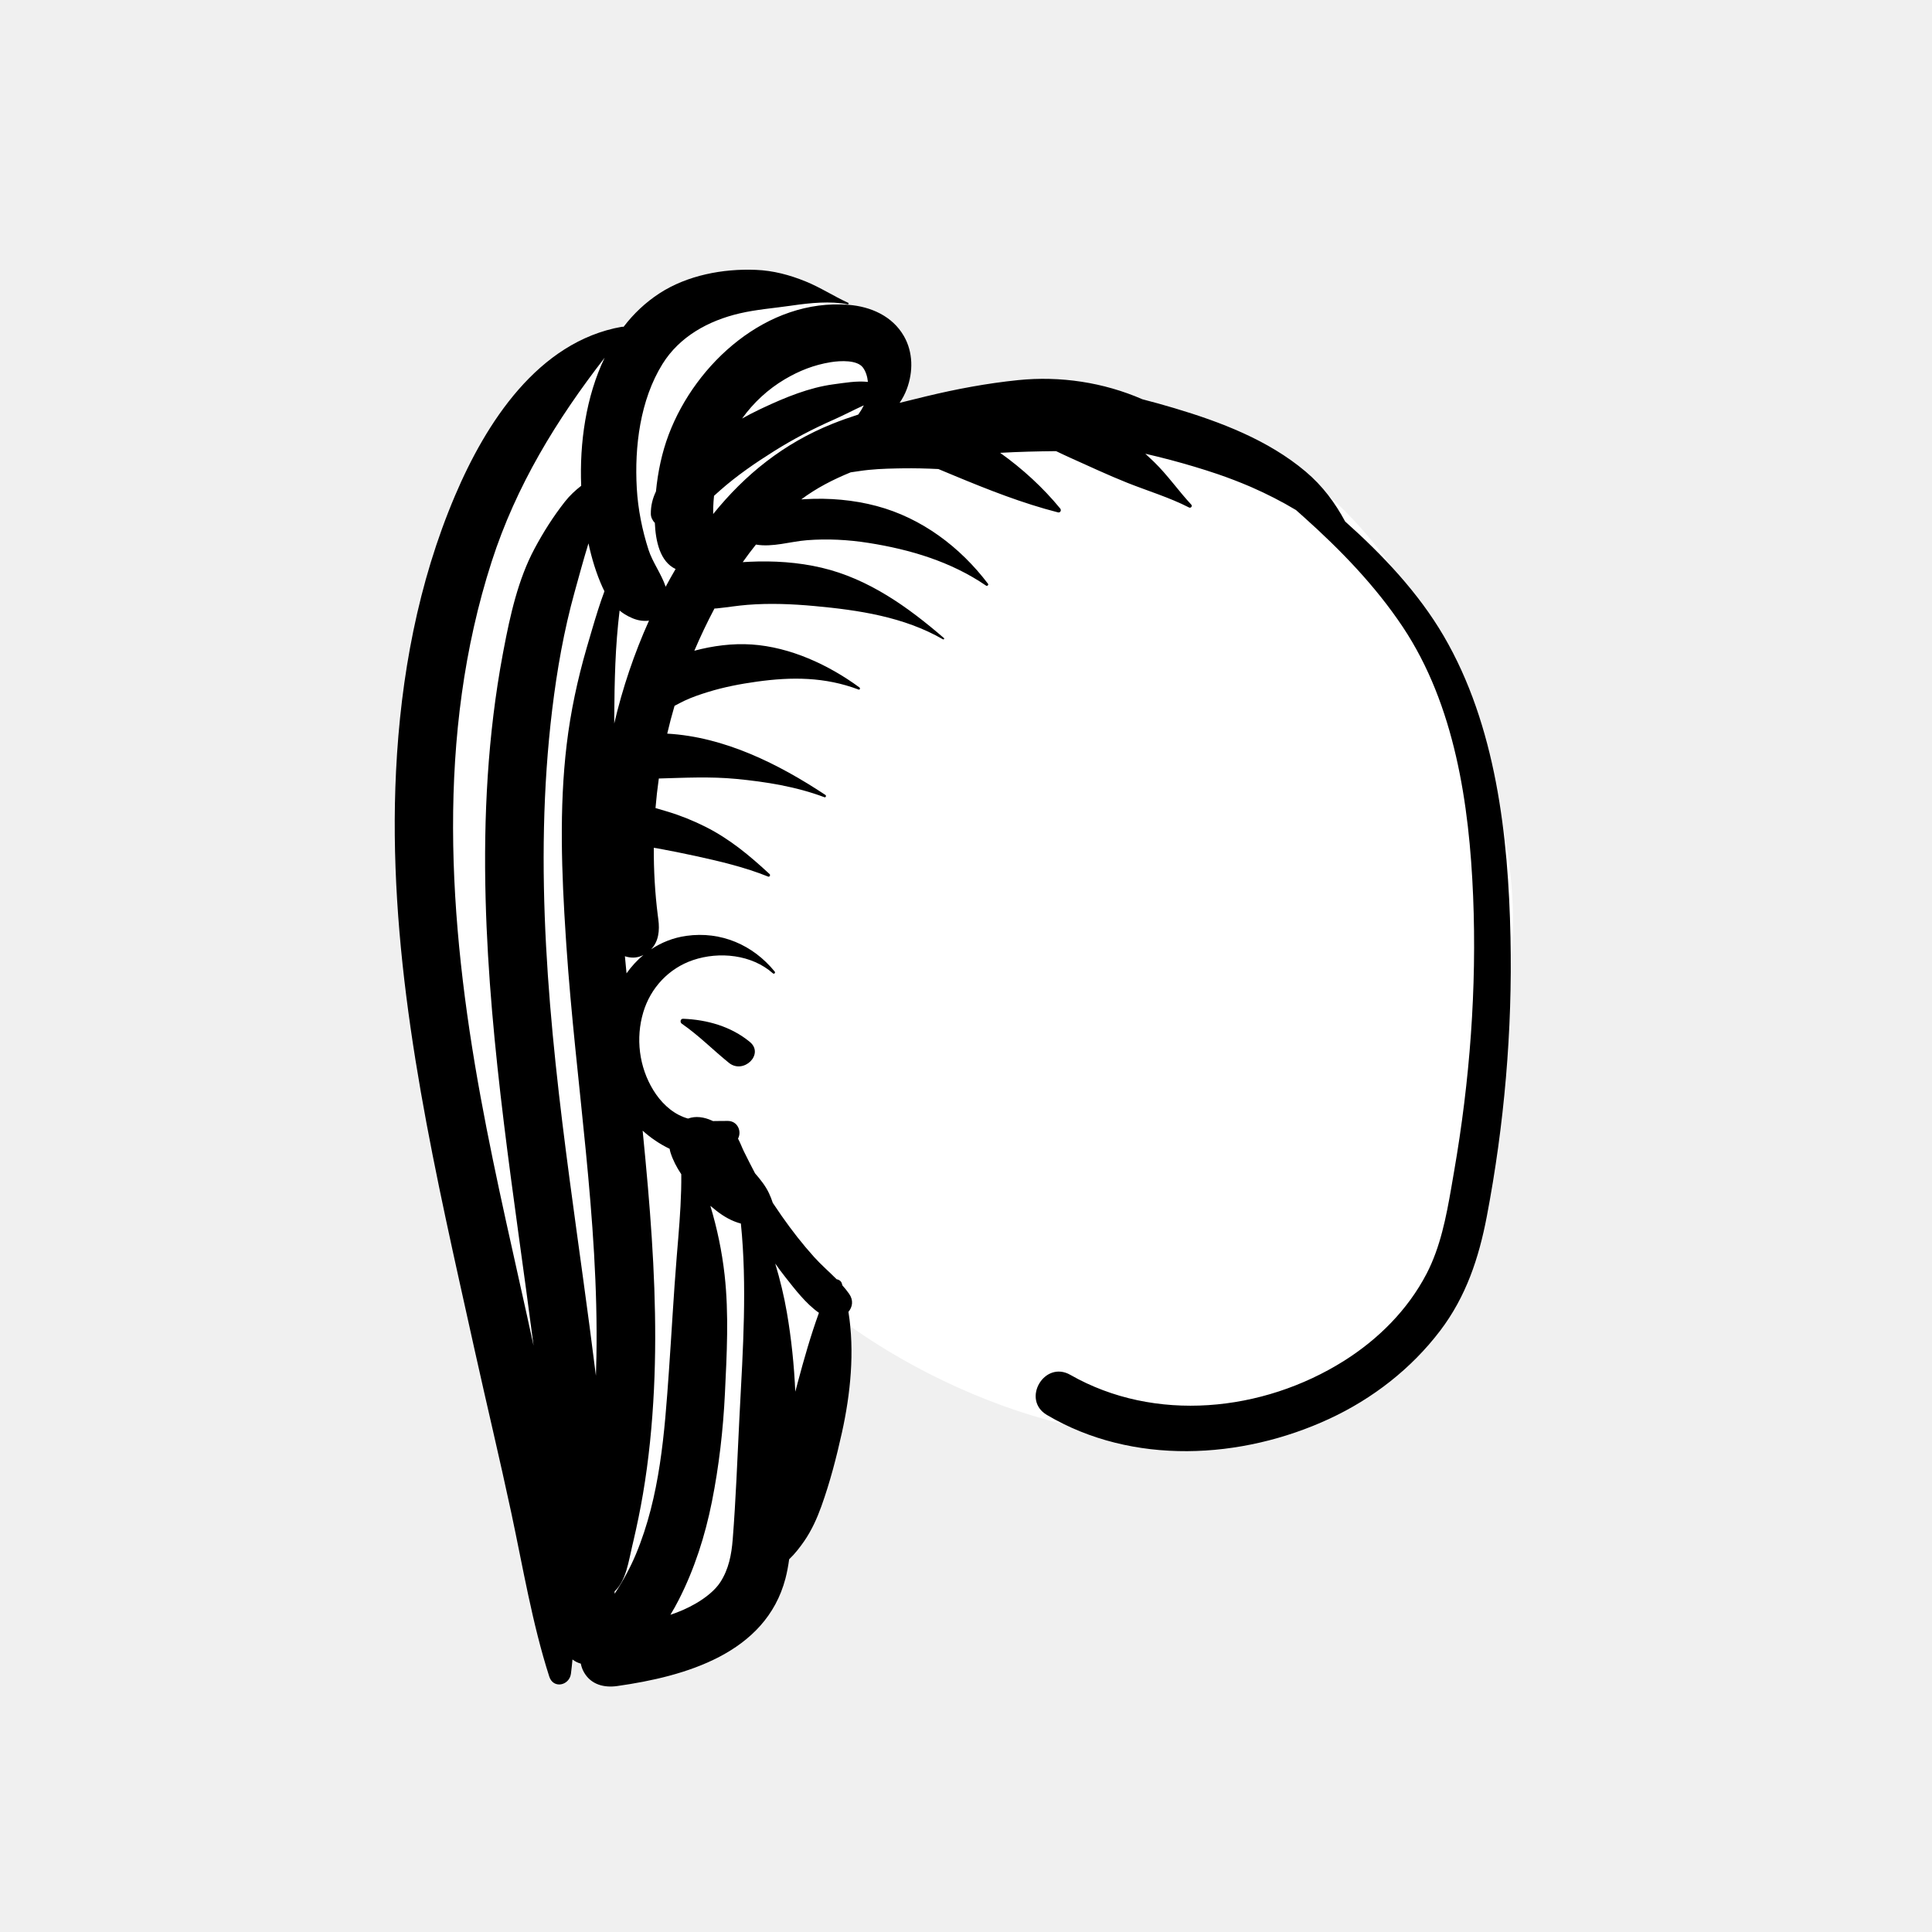
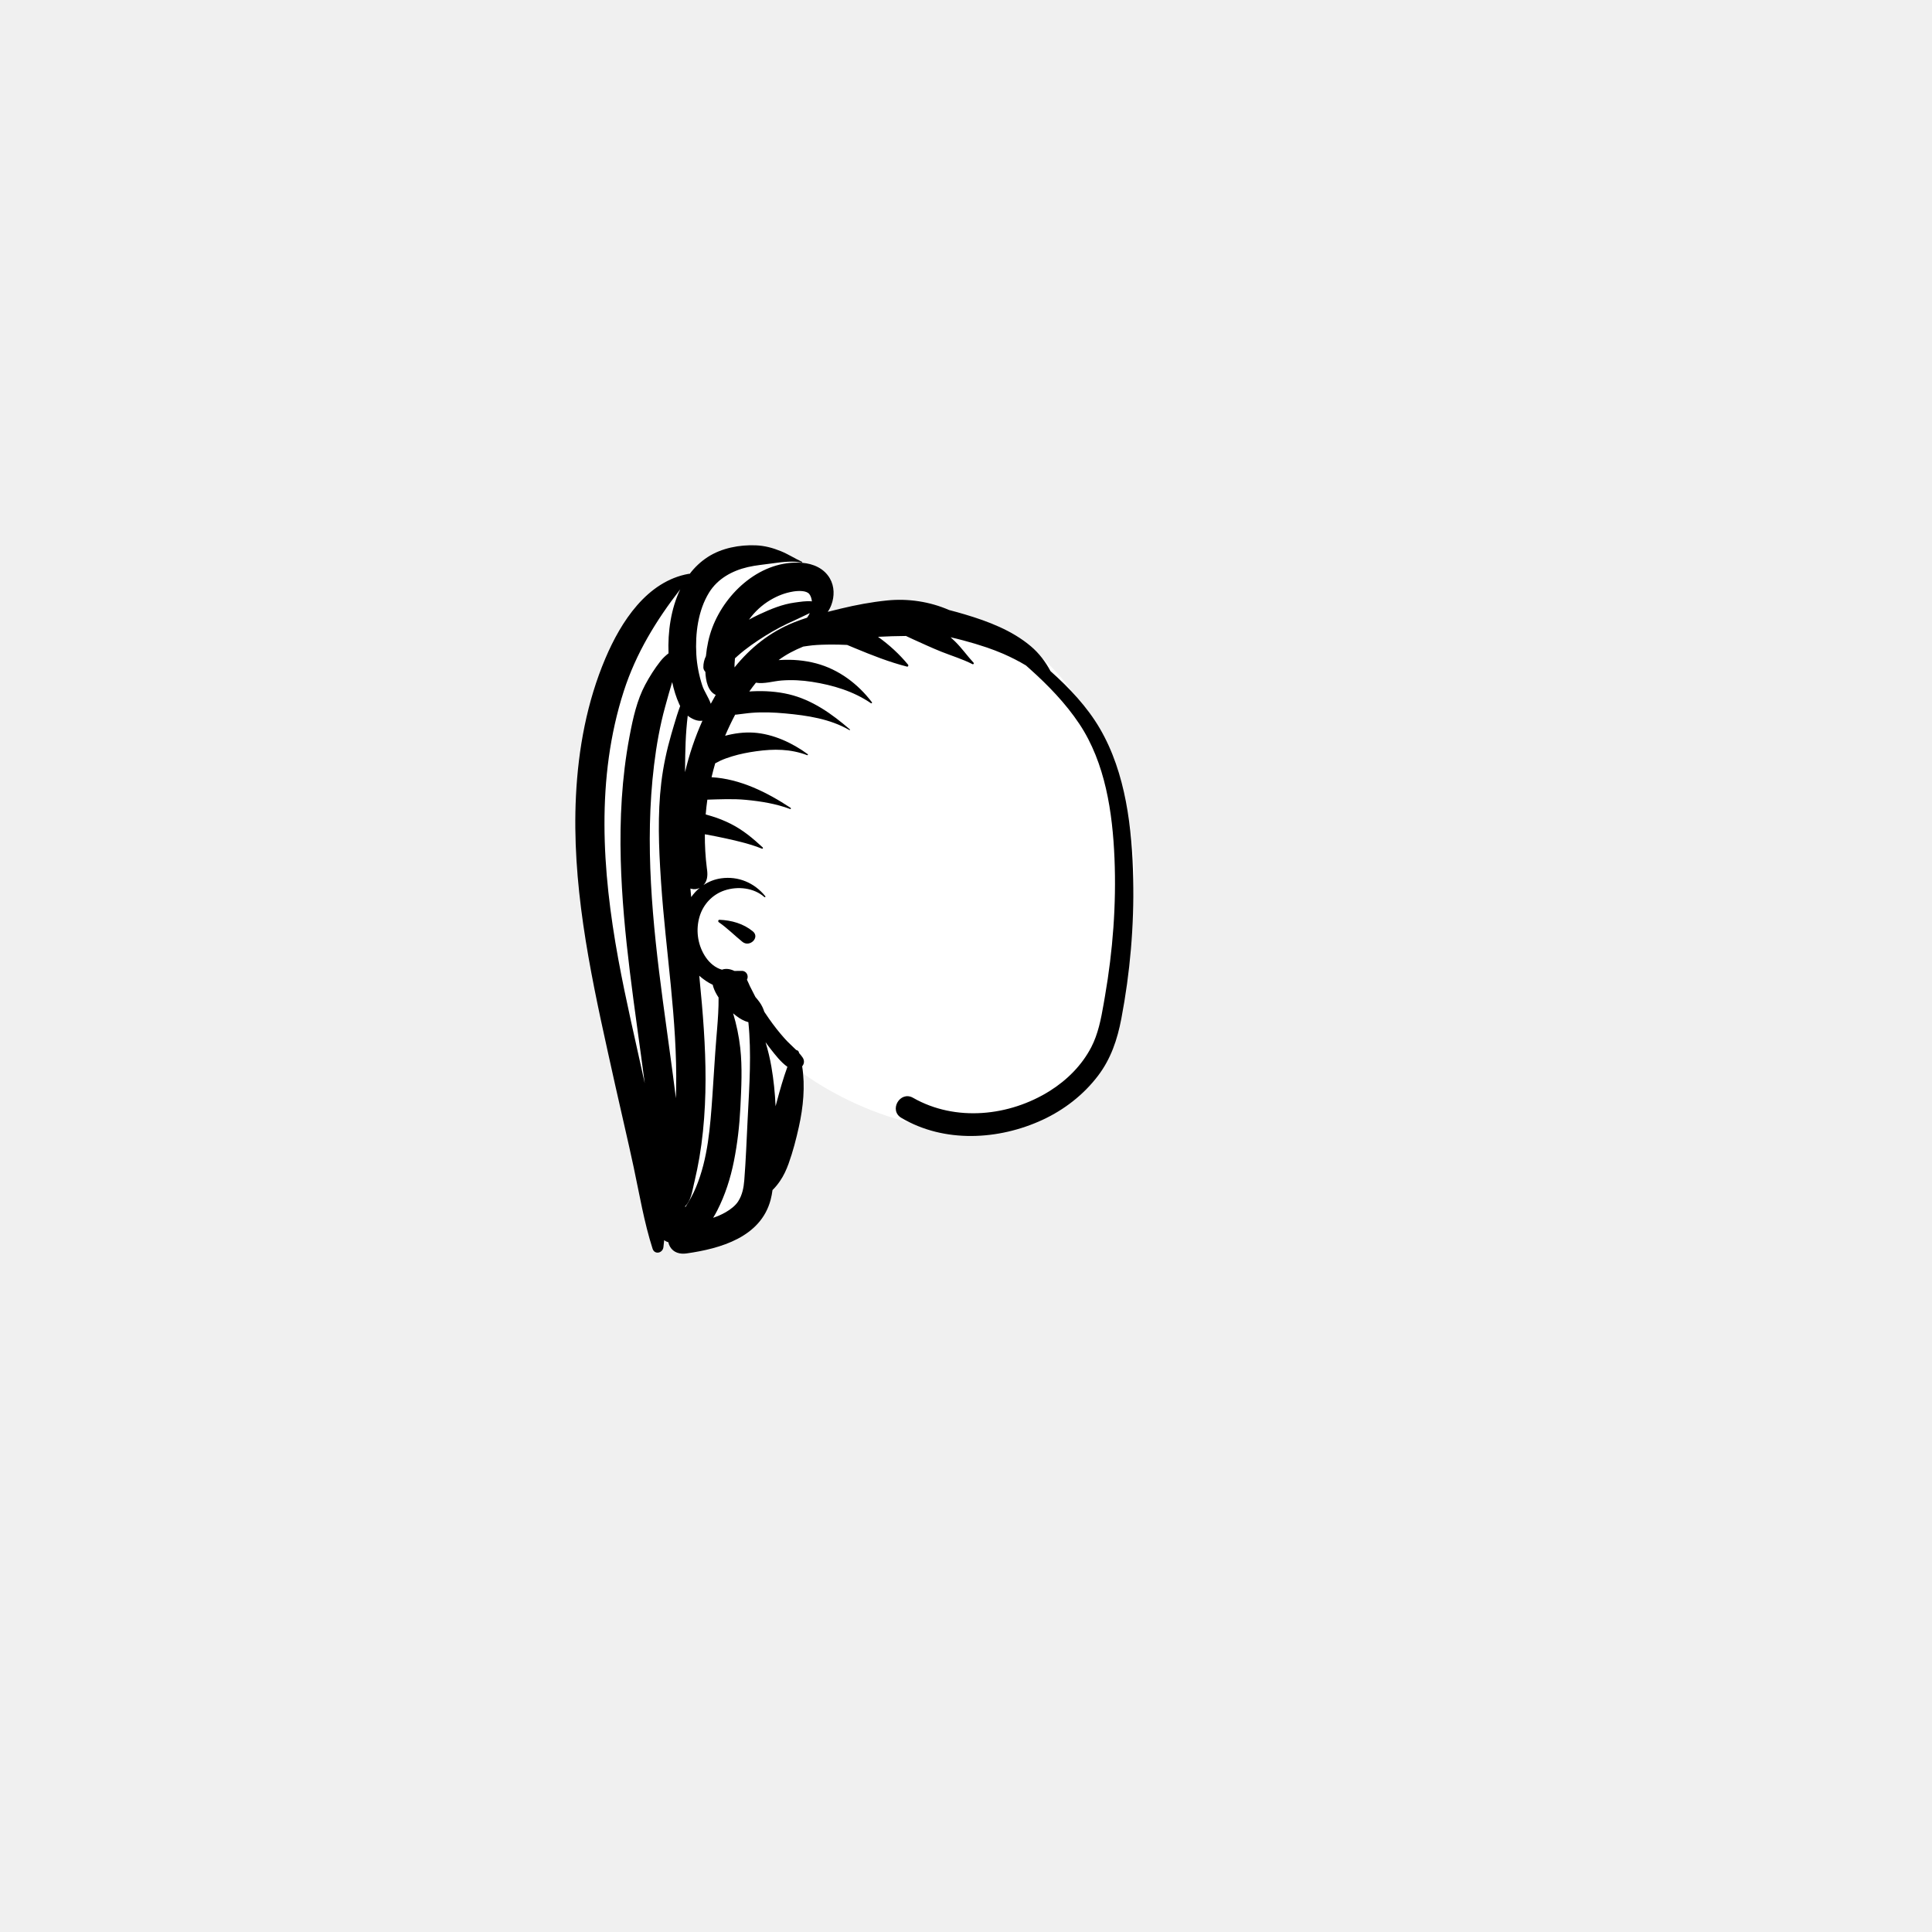
- <svg xmlns="http://www.w3.org/2000/svg" width="788" height="788" viewBox="0 0 788 788" fill="none">
-   <path fill-rule="evenodd" clip-rule="evenodd" d="M615.548 398.86C621.742 354.157 608.514 311.016 591.377 270.16C590.436 267.672 588.943 265.517 587.024 263.985C538.661 166.508 467.598 157.681 368.459 164.394C365.53 164.329 365.356 164.381 363.132 163.386C362.764 123.788 317.539 102.813 283.124 115.878C130.492 186.807 178.486 386.492 208.859 516.857C219.695 567.322 230.534 617.784 241.372 668.247C241.736 669.935 242.503 671.394 243.523 672.624C241.949 673.221 240.374 673.781 238.829 674.307C235.303 675.507 236.704 680.764 240.374 679.912C243.971 679.077 247.437 677.958 250.866 676.739C256.212 677.899 260.694 674.406 264.891 671.62C314.037 652.186 334.669 588.315 347.275 541.262C398.526 577.422 480.419 604.504 539.018 571.988C593.926 538.922 613.7 469.947 609.799 409.068C613.806 407.224 615.423 403.204 615.528 399.013H615.552C615.551 398.962 615.548 398.911 615.548 398.86Z" fill="white" />
-   <path fill-rule="evenodd" clip-rule="evenodd" d="M269.041 119.602C280.372 112.262 294.915 109.53 308.265 110.065C315.385 110.35 322.032 112.125 328.596 114.791C334.68 117.263 340.044 120.814 345.968 123.52C346.328 123.684 346.056 124.189 345.716 124.12C338.701 122.704 330.465 123.559 323.352 124.573L322.644 124.675C315.653 125.69 308.539 126.215 301.648 127.826C288.954 130.793 277.147 137.258 270.18 148.503C261.083 163.189 258.751 182.199 259.724 199.143C260.216 207.716 261.906 216.15 264.538 224.323C266.118 229.228 269.789 234.163 271.504 239.31C272.809 236.874 274.156 234.462 275.551 232.079C269.196 229.084 267.414 220.76 267.085 213.248C266.106 212.302 265.476 210.933 265.455 209.676C265.399 206.297 266.194 203.238 267.546 200.439C268.318 192.511 269.954 184.607 272.77 177.178C283.823 148.011 312.982 121.723 346.049 124.32C355.137 125.034 363.98 128.893 368.679 137.097C372.454 143.685 372.479 151.632 369.875 158.639C369.103 160.719 368.099 162.597 366.919 164.31C370.492 163.404 374.071 162.535 377.644 161.674C390.04 158.686 402.499 156.345 415.191 155.043C432.476 153.271 450.117 155.952 465.956 162.851C470.3 163.968 474.623 165.168 478.92 166.45C497.829 172.088 517.229 179.452 532.502 192.321C539.529 198.242 544.558 205.13 548.64 212.694C563.929 226.325 578.549 241.777 588.869 259.453C610.132 295.872 615.21 340.921 616.084 382.324C616.887 420.358 613.546 458.782 606.418 496.153C603.182 513.113 597.951 528.875 587.369 542.784C575.585 558.273 559.868 570.476 542.232 578.664C506.327 595.334 461.888 597.759 426.988 577.106C416.491 570.895 425.943 554.704 436.546 560.755C471.001 580.416 514.973 575.925 548.125 555.081C562.13 546.276 574.199 534.235 581.866 519.49C587.465 508.72 589.868 496.37 591.948 484.345L593.054 477.913C599.477 440.935 602.381 403.006 600.836 365.493C599.294 328.073 593.359 287.543 572.163 255.73C560.983 238.95 546.726 224.25 531.751 210.846C530.699 209.904 529.645 208.966 528.59 208.031C522.737 204.514 516.671 201.443 510.702 198.822L509.432 198.273C505.999 196.809 501.197 194.919 496.742 193.407C490.374 191.246 483.903 189.326 477.405 187.596C473.999 186.689 470.577 185.857 467.146 185.062C468.342 186.159 469.531 187.266 470.699 188.401C476.233 193.778 480.623 200.168 485.87 205.806C486.463 206.442 485.715 207.37 484.961 206.983C476.982 202.889 468.134 200.239 459.803 196.922C451.926 193.786 444.271 190.176 436.534 186.716C434.596 185.848 432.664 184.921 430.737 184.004C423.128 184.082 415.519 184.261 407.927 184.694C417.105 191.227 425.487 198.948 432.43 207.415C433.003 208.112 432.482 209.229 431.518 208.982C416.984 205.26 403.162 199.791 389.348 194.059L382.738 191.308C377.88 191.062 373.015 190.947 368.149 191.019L365.791 191.058C360.683 191.156 355.584 191.358 350.521 192.132C349.317 192.315 348.137 192.489 346.965 192.649C339.84 195.557 332.984 199.063 326.815 203.684L328.422 203.589C338.176 203.034 348.121 203.874 357.567 206.392C375.921 211.287 391.582 223.074 402.978 238.103C403.319 238.553 402.656 239.179 402.209 238.873C387.872 229.058 371.243 224.114 354.206 221.429C345.971 220.13 337.49 219.683 329.176 220.33C322.292 220.865 315.171 223.29 308.322 222.113C306.455 224.438 304.662 226.833 302.936 229.281C303.843 229.223 304.754 229.17 305.671 229.127C315.507 228.665 325.524 229.296 335.128 231.56C354.311 236.085 370.341 247.601 385.005 260.244C385.295 260.494 384.921 260.94 384.607 260.76C368.704 251.582 350.22 248.839 332.205 247.183C323.133 246.349 313.959 245.971 304.867 246.695C300.702 247.026 296.583 247.713 292.43 248.14C292.094 248.175 291.745 248.184 291.399 248.2C288.389 253.876 285.66 259.654 283.198 265.415C290.712 263.399 298.819 262.341 306.577 262.863C322.335 263.924 337.965 271.149 350.544 280.39C350.938 280.679 350.718 281.449 350.183 281.247C336.491 276.074 322.918 276.032 308.629 278.028C301.93 278.964 295.299 280.234 288.827 282.226C285.573 283.228 282.356 284.321 279.268 285.76C277.866 286.412 276.501 287.172 275.121 287.889C274.017 291.637 273.03 295.42 272.14 299.226C295.496 300.543 317.499 311.567 336.648 324.219C337.111 324.525 336.822 325.377 336.25 325.161C324.819 320.848 312.384 318.854 300.259 317.693C289.657 316.678 279.253 317.23 268.712 317.526C268.147 321.531 267.69 325.548 267.359 329.573C269.054 330.048 270.717 330.56 272.316 331.041C277.575 332.621 282.824 334.748 287.731 337.214C297.699 342.223 305.776 348.994 313.903 356.521C314.327 356.914 313.885 357.772 313.31 357.539C303.877 353.726 293.57 351.284 283.64 349.123C278.501 348.005 273.36 346.973 268.185 346.026C267.684 345.934 267.175 345.857 266.667 345.781C266.618 354.957 267.137 364.137 268.281 373.241L268.503 374.947C269.123 379.555 268.616 384.012 265.565 387.195C269.785 384.39 274.613 382.447 279.964 381.702C294.055 379.741 307.103 385.371 315.97 396.261C316.385 396.77 315.745 397.438 315.241 396.99C306.636 389.333 293.375 387.978 282.688 391.583C272.794 394.92 265.356 402.887 262.375 412.856C259.207 423.45 260.658 435.146 266.435 444.59C269.313 449.295 273.47 453.501 278.672 455.57C279.314 455.826 279.968 456.039 280.629 456.224C283.769 455.076 287.148 455.596 290.377 457.051L290.796 457.248C292.856 457.236 294.907 457.173 296.9 457.191C300.779 457.228 302.644 461.346 301.016 464.411C301.939 466.102 302.615 468.002 303.426 469.659C304.891 472.649 306.425 475.62 307.967 478.572C310.148 481.074 312.231 483.664 313.645 486.684C314.225 487.923 314.773 489.265 315.193 490.611C316.405 492.434 317.637 494.247 318.899 496.051C322.979 501.879 327.276 507.4 332.041 512.691C334.905 515.871 338.2 518.71 341.232 521.758C342.151 521.88 343.052 522.506 343.336 523.406L343.584 524.267C344.561 525.368 345.496 526.502 346.338 527.71C348.206 530.389 347.694 533.107 346.053 535.066C348.652 551.282 346.882 568.534 343.405 584.258C341.157 594.418 338.532 604.569 335.009 614.37C333.218 619.352 331.049 624.138 328.052 628.514C326.409 630.912 324.269 633.705 321.869 635.987C321.504 638.643 321.03 641.277 320.351 643.859C312.3 674.456 279.344 683.771 251.75 687.679C246.424 688.432 241.153 687.146 238.252 682.185C237.582 681.04 237.132 679.805 236.89 678.536C235.688 678.216 234.532 677.653 233.495 676.844C233.322 678.761 233.122 680.685 232.869 682.63C232.238 687.492 225.675 688.954 224.03 683.826C217.088 662.184 213.317 639.365 208.56 617.126C203.813 594.934 198.512 572.86 193.607 550.702L187.397 522.737C172.242 454.261 158.048 384.909 161.532 314.482C163.434 276.038 170.488 237.694 185.586 202.168C198.163 172.573 219.389 139.324 253.678 133.273C253.914 133.232 254.124 133.256 254.32 133.306C258.392 128.011 263.257 123.348 269.041 119.602ZM289.731 491.827C292.496 501 294.47 510.404 295.544 520.001C297.333 535.996 296.446 552.381 295.669 568.419C294.954 583.153 293.257 598.015 290.368 612.483C287.595 626.375 283.249 639.995 276.788 652.632C275.743 654.676 274.62 656.666 273.44 658.618C277.013 657.427 280.239 656.041 283.599 654.119C287.828 651.699 291.698 648.579 293.815 645.288C297.213 640.009 298.353 634.144 298.85 627.852C300.128 611.67 300.719 595.44 301.534 579.231L301.715 575.701C303.033 550.376 304.761 524.403 302.18 499.05C298.549 498.096 295.273 496.223 292.25 493.873C291.416 493.225 290.574 492.539 289.731 491.827ZM262.116 461.159C262.879 468.863 263.609 476.568 264.27 484.279C266.615 511.65 268.064 539.173 266.731 566.639C266.037 580.942 264.643 595.285 262.233 609.406C261.147 615.771 259.834 622.134 258.367 628.43L257.872 630.526C256.383 636.762 255.434 644.556 250.666 649.091L250.702 650.032C254.049 644.952 257.145 639.241 259.362 633.924C269.241 610.235 271.046 584.447 272.831 559.188C273.931 543.621 274.746 528.034 276.019 512.48L276.637 504.995C277.347 496.284 277.957 487.637 277.874 478.934C275.971 476.097 274.425 473.114 273.465 470.052C273.311 469.559 273.205 469.061 273.131 468.563C269.107 466.656 265.318 464.053 262.116 461.159ZM316.191 515.362C318.176 521.967 319.796 528.656 320.95 535.373C322.788 546.065 323.891 556.824 324.376 567.619L325.39 563.805C327.943 554.266 330.657 544.714 334.019 535.457C328.7 531.733 324.256 525.885 320.39 520.997C318.945 519.171 317.544 517.286 316.191 515.362ZM240.021 221.623C237.977 228.221 236.19 234.894 234.344 241.546C230.006 257.172 227.19 273.226 225.236 289.31C217.439 353.528 223.933 418.006 232.426 481.804C235.945 508.238 239.771 534.633 243.055 561.098C243.142 558.501 243.215 555.904 243.262 553.31C244.26 497.136 234.805 441.748 231.019 385.864L230.792 382.459C229.076 356.329 228.026 329.712 231.132 303.678C232.73 290.278 235.546 277.165 239.293 264.216L241.524 256.61C243.031 251.497 244.634 246.246 246.535 241.155C246.281 240.667 246.039 240.175 245.814 239.682C243.183 233.898 241.352 227.818 240.021 221.623ZM246.608 145.924C226.982 171.227 210.513 198.106 200.549 229.022C177.745 299.778 182.836 375.439 196.051 447.561C202.278 481.543 210.308 515.129 217.635 548.875C209.792 488.276 199.678 427.81 198.068 366.628C197.189 333.236 198.916 299.688 205.067 266.812L205.431 264.879C208.068 250.985 211.333 236.264 218.018 223.778C221.648 216.998 225.655 210.671 230.407 204.615C232.411 202.061 234.661 200.013 237.048 198.14C236.348 180.697 238.986 161.782 246.608 145.924ZM278.628 415.521C288.392 415.905 298.147 418.627 305.836 424.973C311.851 429.936 303.273 438.324 297.307 433.501C290.819 428.257 285 422.3 278.084 417.53C277.26 416.961 277.486 415.476 278.628 415.521ZM262.43 389.506C260.259 390.625 258.102 390.851 255.643 390.247C255.553 390.225 255.467 390.2 255.382 390.174L254.879 390.01C255.094 392.338 255.32 394.666 255.544 396.994C257.528 394.2 259.829 391.67 262.43 389.506ZM252.711 249.015C251.847 256.235 251.284 263.49 250.984 270.756C250.693 277.835 250.571 284.935 250.538 292.038L250.529 295.082L250.542 295.024C253.899 280.702 258.647 266.607 264.711 253.119C263.667 253.293 262.607 253.265 261.563 253.139C259.175 252.85 256.885 251.791 254.836 250.552C254.089 250.1 253.388 249.573 252.711 249.015ZM352.306 165.33C348.133 167.216 344.103 169.384 339.915 171.227C331.61 174.883 323.484 179.133 315.798 183.958C308.02 188.841 300.527 193.982 293.636 200.072C292.829 200.786 292.029 201.508 291.23 202.229C291.069 203.804 290.952 205.385 290.899 206.979C290.87 207.836 290.869 208.732 290.88 209.653C303.883 193.546 319.604 180.838 339.548 172.844C343.005 171.458 346.519 170.224 350.065 169.082C350.909 167.91 351.666 166.666 352.306 165.33ZM351.935 149.879C349.616 146.801 342.95 147.052 338.747 147.738C331.951 148.848 325.965 151.224 320.14 154.664C313.255 158.728 307.316 164.234 302.669 170.71C304.956 169.42 307.286 168.203 309.665 167.073L311.295 166.303C320.306 162.079 330.066 158.064 339.922 156.754C344.482 156.148 349.386 155.271 353.993 155.765C353.766 153.526 353.1 151.426 351.935 149.879Z" fill="black" />
+ <svg xmlns="http://www.w3.org/2000/svg" width="900" height="900" viewBox="0 0 900 900" fill="none">
+   <path fill-rule="evenodd" clip-rule="evenodd" d="M527.576 418.958C531.114 393.43 523.56 368.794 513.773 345.462C513.236 344.041 512.383 342.811 511.287 341.936C483.669 286.27 443.087 281.229 386.472 285.063C384.8 285.026 384.7 285.055 383.43 284.487C383.22 261.874 357.394 249.896 337.74 257.357C250.577 297.862 277.985 411.895 295.33 486.342C301.518 515.161 307.708 543.978 313.897 572.796C314.105 573.76 314.543 574.593 315.126 575.296C314.227 575.637 313.327 575.956 312.445 576.257C310.431 576.942 311.231 579.944 313.327 579.458C315.381 578.981 317.361 578.342 319.319 577.646C322.372 578.308 324.931 576.313 327.328 574.722C355.394 563.624 367.176 527.15 374.375 500.279C403.643 520.929 450.409 536.395 483.873 517.826C515.229 498.943 526.521 459.554 524.293 424.788C526.582 423.735 527.505 421.439 527.565 419.046H527.579C527.578 419.017 527.576 418.987 527.576 418.958Z" fill="white" />
+   <path fill-rule="evenodd" clip-rule="evenodd" d="M329.699 259.483C336.169 255.292 344.474 253.732 352.098 254.037C356.164 254.2 359.96 255.214 363.708 256.736C367.183 258.148 370.246 260.175 373.629 261.721C373.835 261.814 373.679 262.103 373.485 262.063C369.479 261.255 364.776 261.743 360.714 262.322L360.31 262.38C356.317 262.96 352.255 263.26 348.319 264.18C341.07 265.874 334.328 269.566 330.349 275.988C325.154 284.374 323.822 295.23 324.378 304.907C324.659 309.802 325.624 314.619 327.127 319.286C328.029 322.087 330.126 324.905 331.105 327.845C331.85 326.453 332.62 325.076 333.416 323.715C329.787 322.005 328.77 317.251 328.582 312.961C328.023 312.421 327.663 311.639 327.651 310.922C327.619 308.992 328.073 307.245 328.845 305.647C329.286 301.119 330.22 296.606 331.828 292.363C338.14 275.707 354.792 260.695 373.675 262.178C378.865 262.585 383.915 264.789 386.599 269.474C388.754 273.236 388.769 277.775 387.282 281.776C386.841 282.964 386.267 284.036 385.593 285.015C387.634 284.497 389.678 284.001 391.718 283.509C398.797 281.803 405.912 280.466 413.16 279.723C423.031 278.711 433.105 280.242 442.15 284.181C444.631 284.819 447.1 285.505 449.553 286.237C460.352 289.456 471.43 293.662 480.152 301.011C484.165 304.392 487.037 308.325 489.368 312.645C498.099 320.429 506.448 329.253 512.342 339.348C524.484 360.145 527.384 385.871 527.883 409.515C528.342 431.235 526.434 453.178 522.363 474.519C520.515 484.204 517.528 493.205 511.485 501.148C504.756 509.993 495.78 516.962 485.709 521.638C465.205 531.158 439.827 532.543 419.897 520.748C413.902 517.201 419.3 507.955 425.355 511.411C445.031 522.639 470.142 520.074 489.074 508.171C497.072 503.142 503.964 496.266 508.342 487.846C511.54 481.695 512.912 474.643 514.1 467.776L514.731 464.103C518.399 442.986 520.058 421.326 519.176 399.903C518.295 378.534 514.906 355.389 502.801 337.221C496.417 327.639 488.275 319.244 479.723 311.59C479.123 311.052 478.521 310.516 477.918 309.982C474.576 307.974 471.112 306.22 467.703 304.723L466.978 304.41C465.017 303.574 462.275 302.494 459.731 301.631C456.094 300.397 452.399 299.3 448.688 298.312C446.743 297.794 444.789 297.319 442.83 296.865C443.513 297.492 444.192 298.124 444.859 298.772C448.019 301.843 450.526 305.492 453.522 308.712C453.861 309.075 453.434 309.605 453.003 309.384C448.447 307.046 443.394 305.532 438.636 303.638C434.138 301.847 429.767 299.786 425.348 297.81C424.241 297.314 423.138 296.785 422.038 296.261C417.693 296.306 413.347 296.408 409.012 296.655C414.253 300.386 419.04 304.795 423.005 309.63C423.332 310.028 423.034 310.666 422.484 310.525C414.184 308.4 406.291 305.277 398.402 302.003L394.627 300.432C391.853 300.292 389.075 300.226 386.296 300.267L384.949 300.289C382.032 300.345 379.12 300.461 376.229 300.903C375.542 301.007 374.868 301.107 374.198 301.198C370.13 302.859 366.214 304.861 362.691 307.5L363.609 307.445C369.179 307.129 374.859 307.608 380.253 309.046C390.734 311.842 399.678 318.573 406.186 327.155C406.38 327.412 406.002 327.77 405.746 327.595C397.559 321.99 388.063 319.167 378.333 317.633C373.631 316.891 368.788 316.636 364.04 317.006C360.108 317.311 356.042 318.696 352.131 318.024C351.065 319.352 350.041 320.719 349.055 322.117C349.573 322.084 350.093 322.054 350.617 322.029C356.234 321.766 361.954 322.126 367.439 323.419C378.393 326.003 387.548 332.579 395.922 339.799C396.087 339.942 395.874 340.197 395.694 340.094C386.613 334.853 376.057 333.286 365.769 332.341C360.589 331.864 355.35 331.648 350.158 332.062C347.779 332.251 345.427 332.643 343.055 332.887C342.863 332.907 342.664 332.912 342.467 332.921C340.748 336.163 339.189 339.462 337.783 342.752C342.074 341.601 346.704 340.997 351.134 341.295C360.133 341.901 369.059 346.027 376.242 351.304C376.467 351.469 376.342 351.909 376.036 351.793C368.217 348.839 360.466 348.815 352.306 349.955C348.48 350.49 344.694 351.215 340.998 352.352C339.14 352.925 337.302 353.549 335.539 354.371C334.738 354.743 333.959 355.177 333.171 355.586C332.54 357.727 331.977 359.887 331.468 362.061C344.806 362.813 357.371 369.108 368.307 376.333C368.571 376.508 368.406 376.994 368.079 376.871C361.552 374.408 354.45 373.269 347.526 372.606C341.472 372.027 335.53 372.342 329.511 372.511C329.188 374.798 328.927 377.092 328.738 379.391C329.706 379.662 330.656 379.954 331.569 380.229C334.572 381.131 337.57 382.346 340.372 383.754C346.064 386.615 350.677 390.481 355.318 394.78C355.56 395.004 355.308 395.494 354.979 395.361C349.592 393.184 343.706 391.789 338.036 390.555C335.101 389.917 332.165 389.327 329.21 388.786C328.924 388.734 328.633 388.69 328.343 388.646C328.315 393.887 328.611 399.129 329.265 404.328L329.391 405.302C329.745 407.934 329.456 410.479 327.714 412.297C330.124 410.695 332.881 409.585 335.936 409.16C343.983 408.04 351.435 411.255 356.498 417.474C356.735 417.765 356.37 418.146 356.082 417.89C351.168 413.518 343.595 412.744 337.492 414.802C331.842 416.708 327.594 421.258 325.892 426.951C324.083 433.001 324.911 439.68 328.21 445.073C329.854 447.76 332.228 450.162 335.199 451.343C335.565 451.489 335.939 451.611 336.316 451.717C338.109 451.061 340.039 451.358 341.883 452.189L342.122 452.302C343.299 452.295 344.47 452.259 345.608 452.269C347.823 452.29 348.888 454.642 347.958 456.392C348.486 457.358 348.872 458.443 349.335 459.389C350.171 461.096 351.047 462.793 351.928 464.479C353.173 465.908 354.363 467.387 355.17 469.111C355.502 469.819 355.815 470.585 356.054 471.354C356.747 472.395 357.45 473.43 358.171 474.461C360.501 477.789 362.955 480.942 365.676 483.963C367.311 485.779 369.193 487.4 370.924 489.141C371.449 489.211 371.964 489.568 372.126 490.082L372.268 490.574C372.826 491.203 373.36 491.85 373.84 492.54C374.907 494.07 374.615 495.622 373.678 496.741C375.162 506.001 374.151 515.853 372.165 524.833C370.882 530.635 369.383 536.432 367.371 542.029C366.348 544.874 365.109 547.607 363.398 550.106C362.46 551.475 361.237 553.07 359.867 554.373C359.658 555.89 359.388 557.394 359 558.869C354.402 576.342 335.582 581.661 319.824 583.893C316.783 584.323 313.773 583.588 312.116 580.755C311.733 580.102 311.477 579.396 311.338 578.672C310.652 578.489 309.992 578.167 309.4 577.705C309.301 578.8 309.187 579.899 309.042 581.01C308.682 583.786 304.934 584.621 303.994 581.692C300.03 569.333 297.877 556.302 295.16 543.602C292.449 530.929 289.422 518.324 286.621 505.67L283.075 489.7C274.42 450.596 266.314 410.991 268.304 370.773C269.39 348.819 273.418 326.922 282.04 306.634C289.223 289.733 301.344 270.746 320.925 267.29C321.06 267.267 321.18 267.281 321.292 267.309C323.617 264.285 326.396 261.623 329.699 259.483ZM341.514 472.048C343.093 477.287 344.22 482.657 344.834 488.138C345.855 497.272 345.349 506.629 344.905 515.787C344.497 524.202 343.528 532.689 341.878 540.951C340.294 548.884 337.812 556.662 334.123 563.879C333.526 565.046 332.885 566.182 332.211 567.297C334.251 566.617 336.093 565.825 338.012 564.728C340.427 563.346 342.637 561.564 343.846 559.685C345.787 556.67 346.438 553.321 346.722 549.728C347.451 540.487 347.789 531.218 348.254 521.962L348.358 519.946C349.11 505.484 350.097 490.651 348.623 476.173C346.55 475.628 344.679 474.559 342.953 473.217C342.476 472.847 341.995 472.455 341.514 472.048ZM325.744 454.535C326.18 458.934 326.597 463.335 326.974 467.738C328.313 483.369 329.141 499.086 328.379 514.771C327.983 522.939 327.187 531.13 325.811 539.194C325.191 542.829 324.441 546.462 323.603 550.058L323.32 551.255C322.47 554.816 321.928 559.267 319.205 561.857L319.226 562.394C321.137 559.493 322.905 556.232 324.171 553.195C329.813 539.667 330.844 524.941 331.863 510.516C332.491 501.626 332.957 492.725 333.684 483.843L334.036 479.568C334.442 474.594 334.79 469.656 334.743 464.686C333.656 463.066 332.773 461.362 332.225 459.613C332.137 459.332 332.077 459.048 332.034 458.763C329.736 457.674 327.573 456.188 325.744 454.535ZM356.624 485.488C357.758 489.26 358.683 493.08 359.342 496.916C360.392 503.022 361.022 509.166 361.299 515.331L361.878 513.153C363.336 507.705 364.885 502.25 366.805 496.964C363.768 494.837 361.23 491.498 359.022 488.706C358.197 487.664 357.397 486.587 356.624 485.488ZM313.126 317.744C311.959 321.512 310.939 325.323 309.884 329.121C307.407 338.045 305.799 347.213 304.683 356.398C300.231 393.071 303.939 429.892 308.789 466.325C310.799 481.42 312.984 496.493 314.859 511.607C314.909 510.124 314.95 508.641 314.977 507.159C315.547 475.08 310.148 443.45 307.986 411.537L307.856 409.592C306.876 394.67 306.276 379.47 308.05 364.603C308.963 356.951 310.571 349.462 312.711 342.068L313.985 337.724C314.845 334.804 315.761 331.805 316.846 328.898C316.701 328.619 316.563 328.339 316.435 328.057C314.932 324.754 313.886 321.282 313.126 317.744ZM316.888 274.515C305.68 288.965 296.275 304.314 290.585 321.969C277.563 362.376 280.47 405.583 288.017 446.77C291.573 466.176 296.158 485.355 300.342 504.627C295.864 470.021 290.088 435.49 289.168 400.552C288.666 381.482 289.653 362.324 293.165 343.55L293.373 342.446C294.879 334.512 296.744 326.105 300.561 318.975C302.634 315.103 304.922 311.49 307.636 308.031C308.781 306.573 310.065 305.403 311.429 304.334C311.029 294.373 312.535 283.571 316.888 274.515ZM335.173 428.473C340.749 428.692 346.32 430.246 350.711 433.87C354.146 436.705 349.247 441.495 345.84 438.74C342.135 435.746 338.812 432.344 334.863 429.62C334.392 429.295 334.521 428.447 335.173 428.473ZM325.923 413.616C324.684 414.255 323.452 414.384 322.048 414.04C321.996 414.027 321.947 414.013 321.898 413.998L321.611 413.904C321.734 415.234 321.863 416.563 321.991 417.892C323.124 416.297 324.438 414.852 325.923 413.616ZM320.373 333.387C319.88 337.51 319.558 341.653 319.387 345.802C319.221 349.845 319.151 353.899 319.132 357.956L319.127 359.694L319.135 359.661C321.052 351.482 323.763 343.433 327.226 335.73C326.63 335.83 326.024 335.814 325.428 335.742C324.065 335.577 322.757 334.972 321.587 334.264C321.16 334.006 320.76 333.705 320.373 333.387ZM377.248 285.597C374.865 286.674 372.564 287.912 370.172 288.965C365.43 291.052 360.789 293.479 356.4 296.235C351.958 299.023 347.679 301.959 343.744 305.437C343.283 305.845 342.826 306.257 342.37 306.669C342.278 307.568 342.211 308.471 342.181 309.381C342.164 309.871 342.164 310.382 342.17 310.908C349.596 301.71 358.573 294.453 369.963 289.888C371.937 289.097 373.944 288.392 375.969 287.74C376.451 287.07 376.883 286.36 377.248 285.597ZM377.037 276.774C375.712 275.016 371.906 275.159 369.505 275.551C365.624 276.185 362.206 277.542 358.88 279.506C354.948 281.827 351.556 284.971 348.902 288.669C350.208 287.933 351.539 287.238 352.898 286.592L353.828 286.153C358.974 283.741 364.548 281.448 370.176 280.7C372.78 280.354 375.581 279.853 378.212 280.135C378.082 278.856 377.702 277.657 377.037 276.774Z" fill="black" />
</svg>
